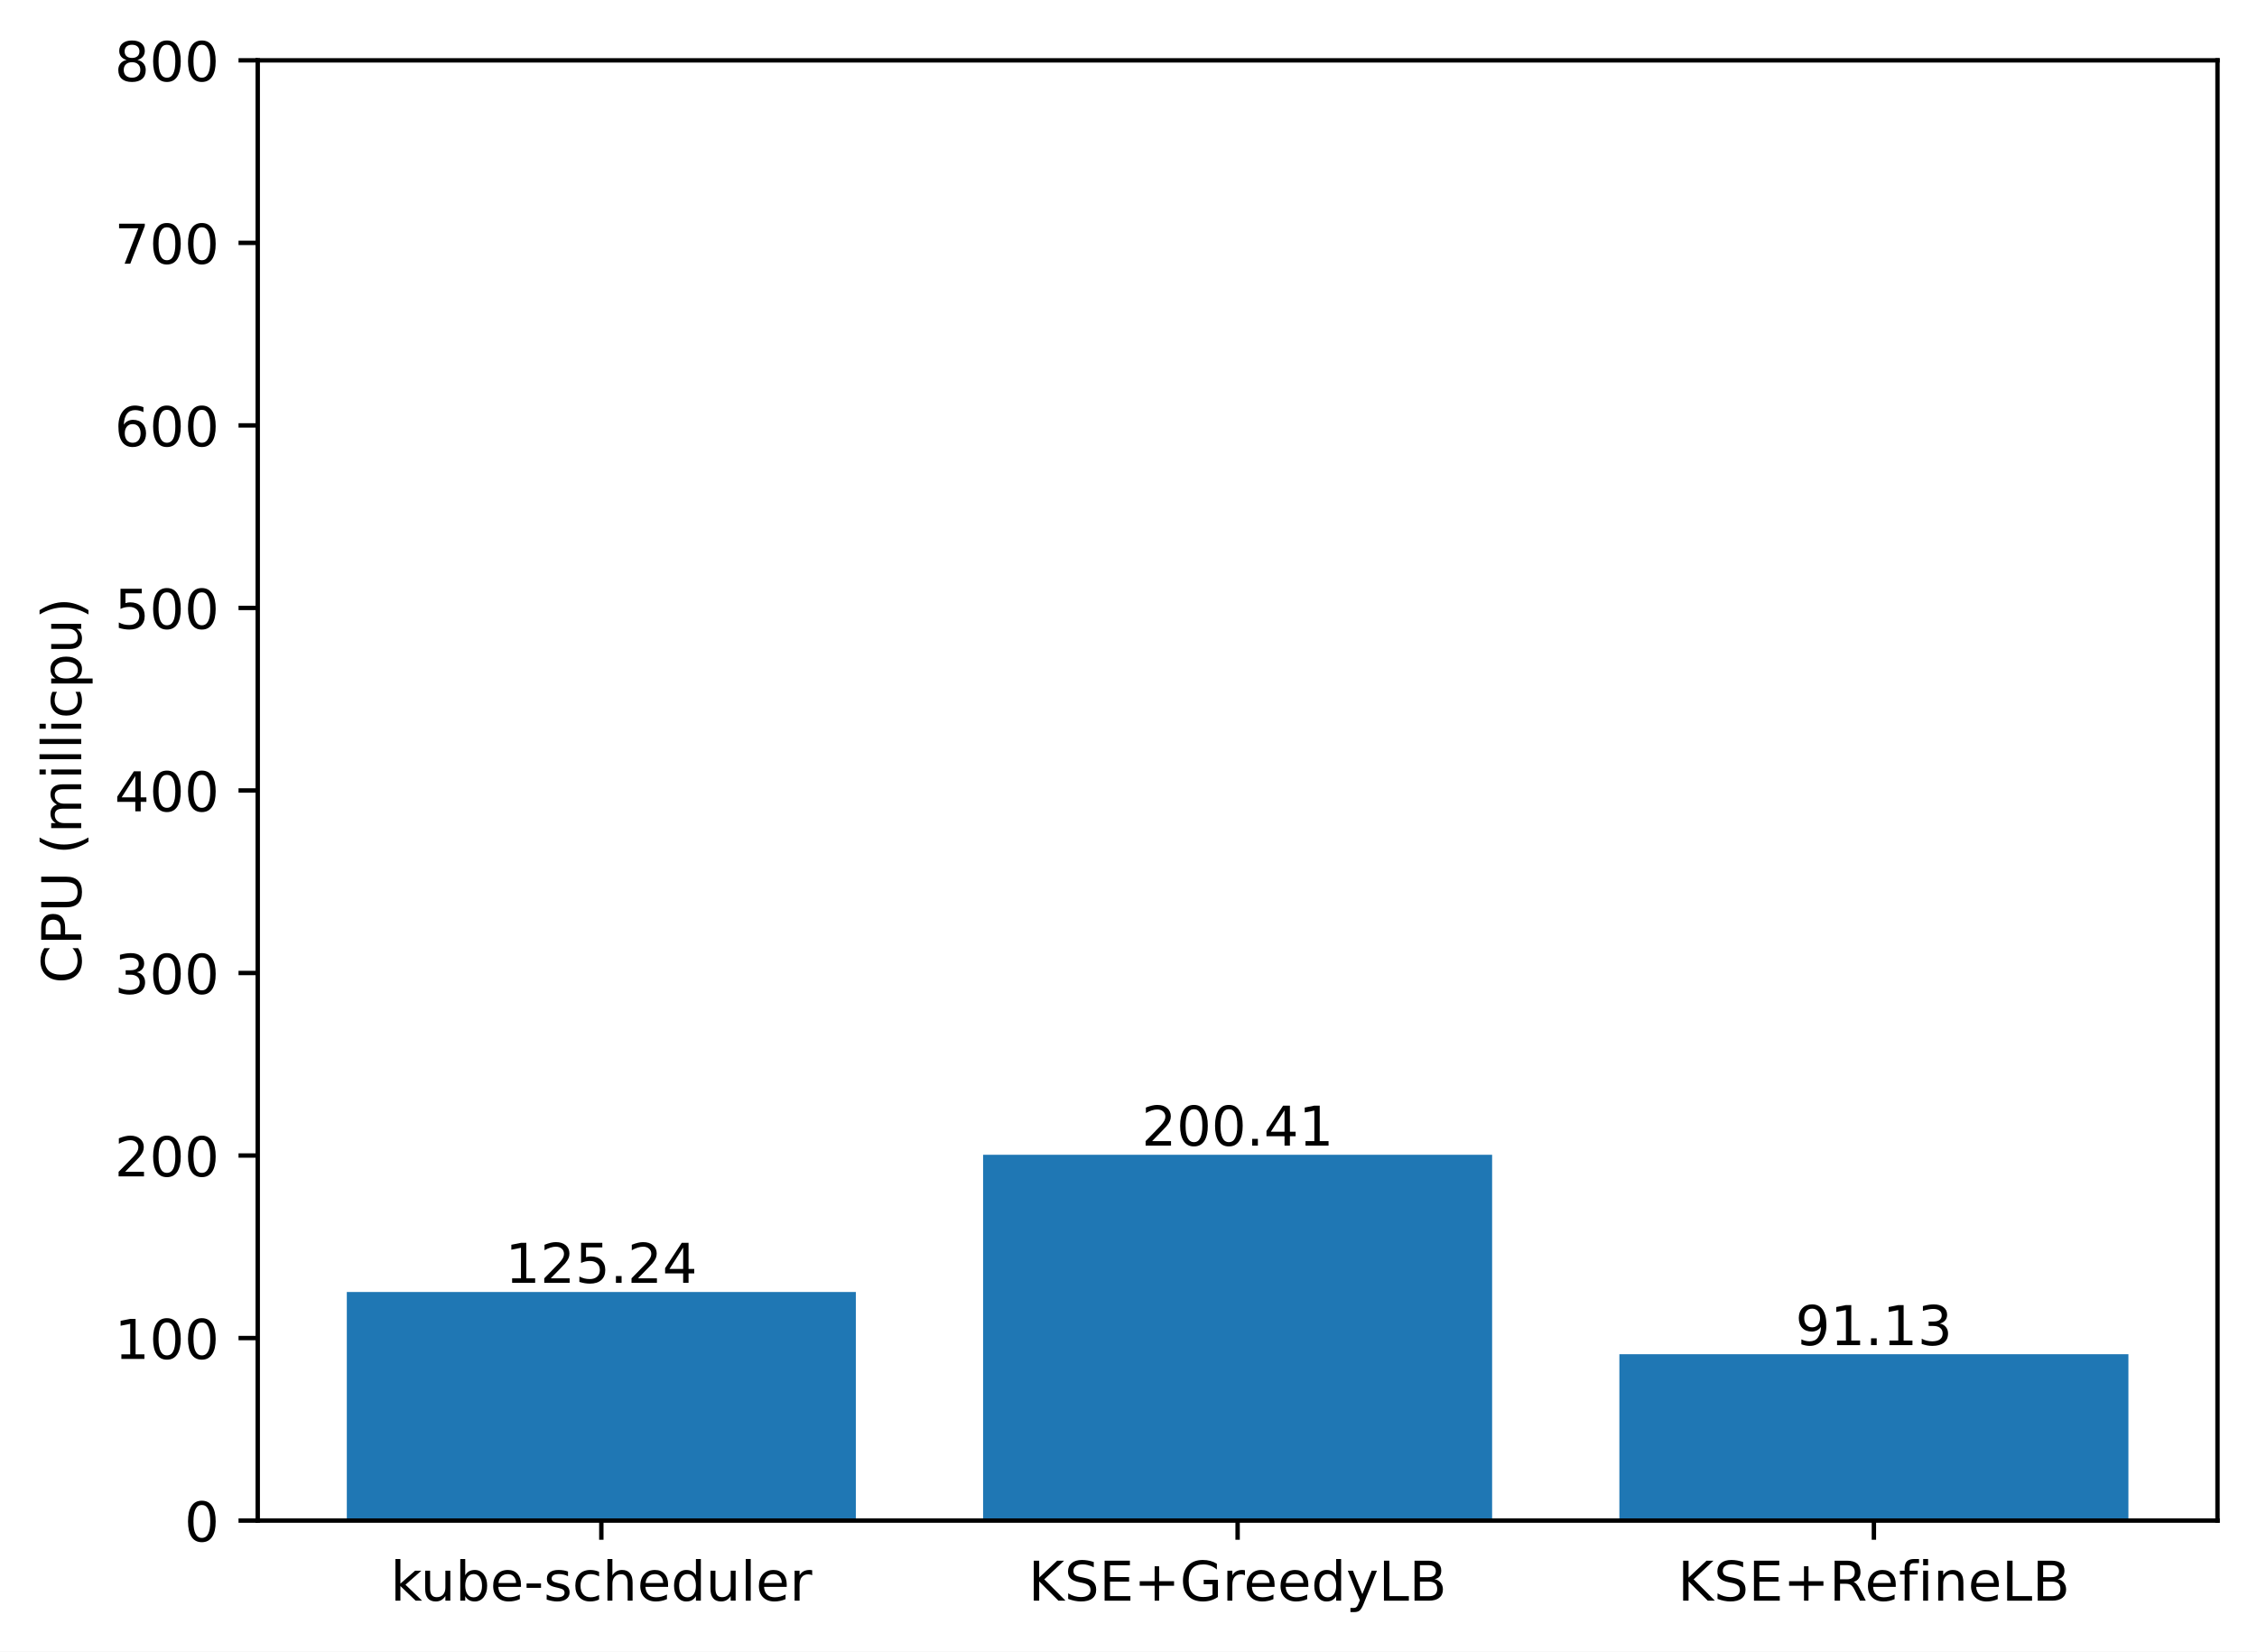
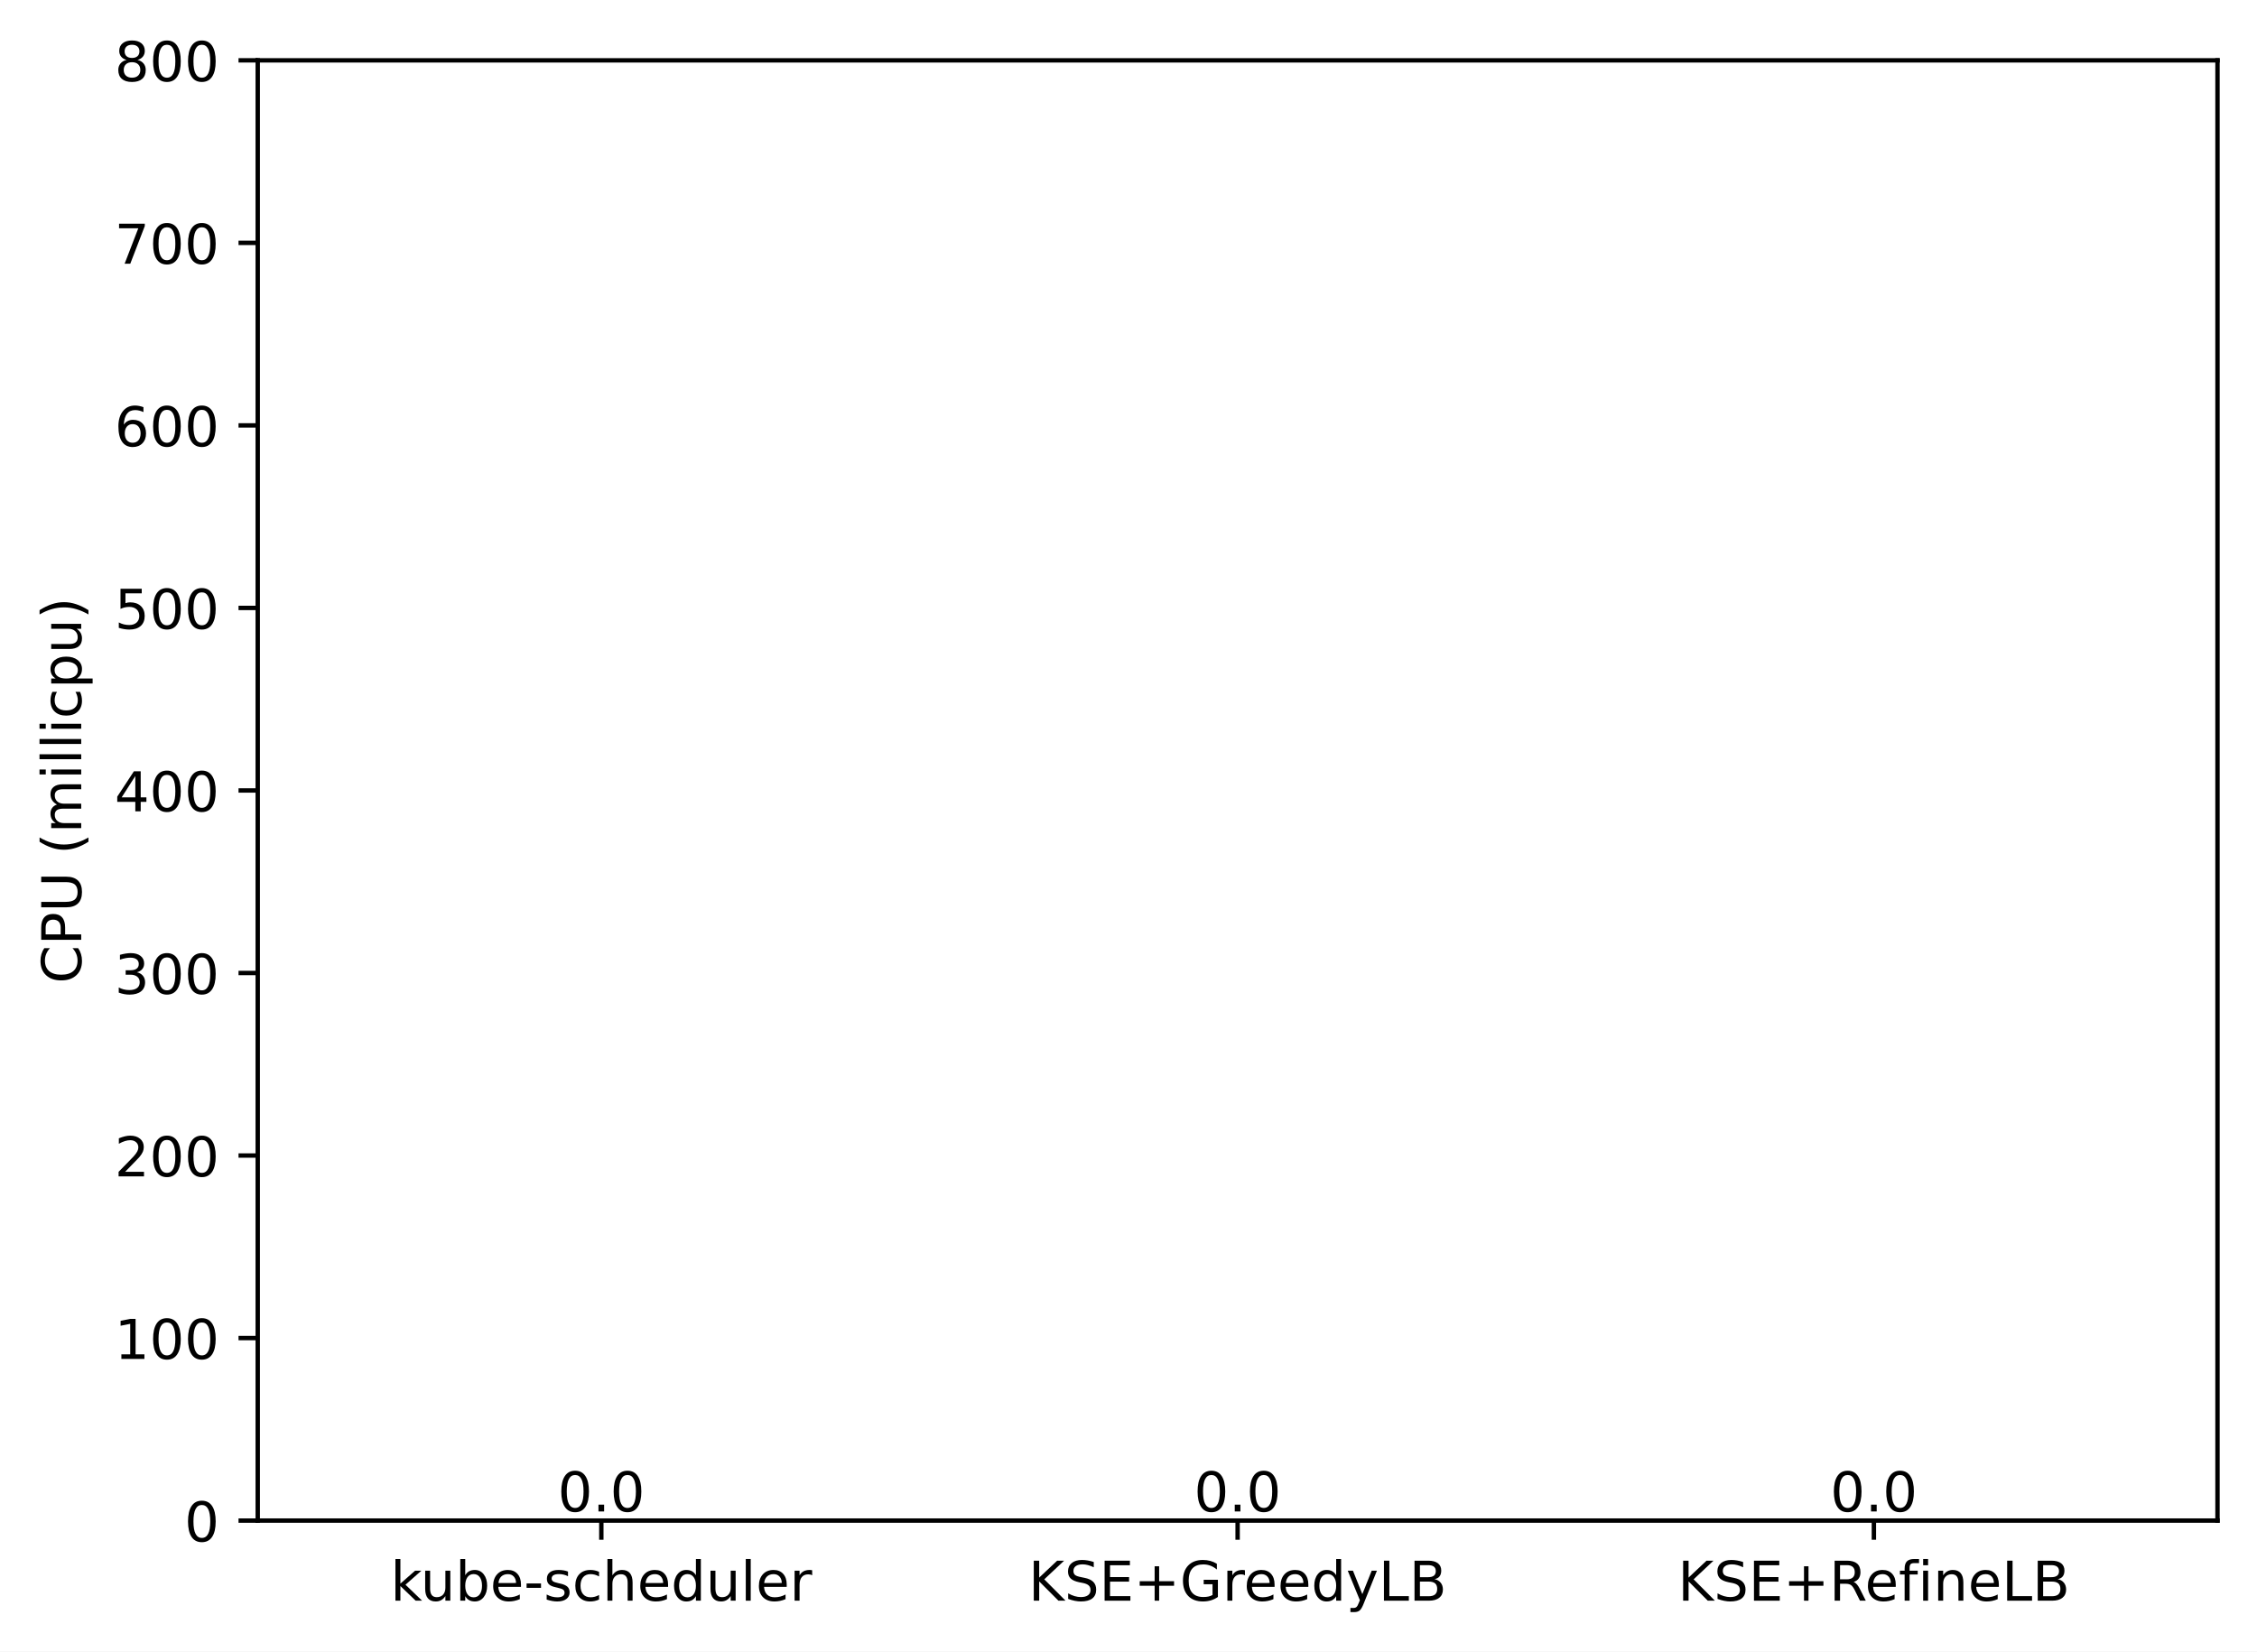
<svg xmlns="http://www.w3.org/2000/svg" xmlns:xlink="http://www.w3.org/1999/xlink" width="411.286pt" height="300.989pt" viewBox="0 0 411.286 300.989" version="1.1">
  <defs>
    <style type="text/css">*{stroke-linejoin: round; stroke-linecap: butt}</style>
  </defs>
  <g id="figure_1">
    <g id="patch_1">
      <path d="M 0 300.989  L 411.286 300.989  L 411.286 0  L 0 0  z " style="fill: #ffffff" />
    </g>
    <g id="axes_1">
      <g id="patch_2">
        <path d="M 46.966 277.111  L 404.086 277.111  L 404.086 10.999  L 46.966 10.999  z " style="fill: #ffffff" />
      </g>
      <g id="patch_3">
-         <path d="M 63.198 277.111  L 155.957 277.111  L 155.957 235.451  L 63.198 235.451  z " clip-path="url(#pd7a3c126e4)" style="fill: #1f77b4" />
+         <path d="M 63.198 277.111  L 155.957 277.111  L 155.957 277.111  L 63.198 277.111  z " clip-path="url(#p9ea78a1a41)" style="fill: #1f77b4" />
      </g>
      <g id="patch_4">
-         <path d="M 179.146 277.111  L 271.905 277.111  L 271.905 210.447  L 179.146 210.447  z " clip-path="url(#pd7a3c126e4)" style="fill: #1f77b4" />
+         <path d="M 179.146 277.111  L 271.905 277.111  L 271.905 277.111  L 179.146 277.111  z " clip-path="url(#p9ea78a1a41)" style="fill: #1f77b4" />
      </g>
      <g id="patch_5">
-         <path d="M 295.094 277.111  L 387.853 277.111  L 387.853 246.798  L 295.094 246.798  z " clip-path="url(#pd7a3c126e4)" style="fill: #1f77b4" />
+         <path d="M 295.094 277.111  L 387.853 277.111  L 387.853 277.111  L 295.094 277.111  z " clip-path="url(#p9ea78a1a41)" style="fill: #1f77b4" />
      </g>
      <g id="matplotlib.axis_1">
        <g id="xtick_1">
          <g id="line2d_1">
            <defs>
-               <path id="m0de9de45e7" d="M 0 0  L 0 3.5  " style="stroke: #000000; stroke-width: 0.8" />
+               <path id="m13a9bfa4e4" d="M 0 0  L 0 3.5  " style="stroke: #000000; stroke-width: 0.8" />
            </defs>
            <g>
-               <use xlink:href="#m0de9de45e7" x="109.578" y="277.111" style="stroke: #000000; stroke-width: 0.8" />
+               <use xlink:href="#m13a9bfa4e4" x="109.578" y="277.111" style="stroke: #000000; stroke-width: 0.8" />
            </g>
          </g>
          <g id="text_1">
            <g transform="translate(71.15179 291.7097)scale(0.1 -0.1)">
              <defs>
                <path id="DejaVuSans-6b" d="M 581 4863  L 1159 4863  L 1159 1991  L 2875 3500  L 3609 3500  L 1753 1863  L 3688 0  L 2938 0  L 1159 1709  L 1159 0  L 581 0  L 581 4863  z " transform="scale(0.015625)" />
                <path id="DejaVuSans-75" d="M 544 1381  L 544 3500  L 1119 3500  L 1119 1403  Q 1119 906 1312 657  Q 1506 409 1894 409  Q 2359 409 2629 706  Q 2900 1003 2900 1516  L 2900 3500  L 3475 3500  L 3475 0  L 2900 0  L 2900 538  Q 2691 219 2414 64  Q 2138 -91 1772 -91  Q 1169 -91 856 284  Q 544 659 544 1381  z M 1991 3584  L 1991 3584  z " transform="scale(0.015625)" />
                <path id="DejaVuSans-62" d="M 3116 1747  Q 3116 2381 2855 2742  Q 2594 3103 2138 3103  Q 1681 3103 1420 2742  Q 1159 2381 1159 1747  Q 1159 1113 1420 752  Q 1681 391 2138 391  Q 2594 391 2855 752  Q 3116 1113 3116 1747  z M 1159 2969  Q 1341 3281 1617 3432  Q 1894 3584 2278 3584  Q 2916 3584 3314 3078  Q 3713 2572 3713 1747  Q 3713 922 3314 415  Q 2916 -91 2278 -91  Q 1894 -91 1617 61  Q 1341 213 1159 525  L 1159 0  L 581 0  L 581 4863  L 1159 4863  L 1159 2969  z " transform="scale(0.015625)" />
                <path id="DejaVuSans-65" d="M 3597 1894  L 3597 1613  L 953 1613  Q 991 1019 1311 708  Q 1631 397 2203 397  Q 2534 397 2845 478  Q 3156 559 3463 722  L 3463 178  Q 3153 47 2828 -22  Q 2503 -91 2169 -91  Q 1331 -91 842 396  Q 353 884 353 1716  Q 353 2575 817 3079  Q 1281 3584 2069 3584  Q 2775 3584 3186 3129  Q 3597 2675 3597 1894  z M 3022 2063  Q 3016 2534 2758 2815  Q 2500 3097 2075 3097  Q 1594 3097 1305 2825  Q 1016 2553 972 2059  L 3022 2063  z " transform="scale(0.015625)" />
                <path id="DejaVuSans-2d" d="M 313 2009  L 1997 2009  L 1997 1497  L 313 1497  L 313 2009  z " transform="scale(0.015625)" />
                <path id="DejaVuSans-73" d="M 2834 3397  L 2834 2853  Q 2591 2978 2328 3040  Q 2066 3103 1784 3103  Q 1356 3103 1142 2972  Q 928 2841 928 2578  Q 928 2378 1081 2264  Q 1234 2150 1697 2047  L 1894 2003  Q 2506 1872 2764 1633  Q 3022 1394 3022 966  Q 3022 478 2636 193  Q 2250 -91 1575 -91  Q 1294 -91 989 -36  Q 684 19 347 128  L 347 722  Q 666 556 975 473  Q 1284 391 1588 391  Q 1994 391 2212 530  Q 2431 669 2431 922  Q 2431 1156 2273 1281  Q 2116 1406 1581 1522  L 1381 1569  Q 847 1681 609 1914  Q 372 2147 372 2553  Q 372 3047 722 3315  Q 1072 3584 1716 3584  Q 2034 3584 2315 3537  Q 2597 3491 2834 3397  z " transform="scale(0.015625)" />
                <path id="DejaVuSans-63" d="M 3122 3366  L 3122 2828  Q 2878 2963 2633 3030  Q 2388 3097 2138 3097  Q 1578 3097 1268 2742  Q 959 2388 959 1747  Q 959 1106 1268 751  Q 1578 397 2138 397  Q 2388 397 2633 464  Q 2878 531 3122 666  L 3122 134  Q 2881 22 2623 -34  Q 2366 -91 2075 -91  Q 1284 -91 818 406  Q 353 903 353 1747  Q 353 2603 823 3093  Q 1294 3584 2113 3584  Q 2378 3584 2631 3529  Q 2884 3475 3122 3366  z " transform="scale(0.015625)" />
                <path id="DejaVuSans-68" d="M 3513 2113  L 3513 0  L 2938 0  L 2938 2094  Q 2938 2591 2744 2837  Q 2550 3084 2163 3084  Q 1697 3084 1428 2787  Q 1159 2491 1159 1978  L 1159 0  L 581 0  L 581 4863  L 1159 4863  L 1159 2956  Q 1366 3272 1645 3428  Q 1925 3584 2291 3584  Q 2894 3584 3203 3211  Q 3513 2838 3513 2113  z " transform="scale(0.015625)" />
                <path id="DejaVuSans-64" d="M 2906 2969  L 2906 4863  L 3481 4863  L 3481 0  L 2906 0  L 2906 525  Q 2725 213 2448 61  Q 2172 -91 1784 -91  Q 1150 -91 751 415  Q 353 922 353 1747  Q 353 2572 751 3078  Q 1150 3584 1784 3584  Q 2172 3584 2448 3432  Q 2725 3281 2906 2969  z M 947 1747  Q 947 1113 1208 752  Q 1469 391 1925 391  Q 2381 391 2643 752  Q 2906 1113 2906 1747  Q 2906 2381 2643 2742  Q 2381 3103 1925 3103  Q 1469 3103 1208 2742  Q 947 2381 947 1747  z " transform="scale(0.015625)" />
                <path id="DejaVuSans-6c" d="M 603 4863  L 1178 4863  L 1178 0  L 603 0  L 603 4863  z " transform="scale(0.015625)" />
                <path id="DejaVuSans-72" d="M 2631 2963  Q 2534 3019 2420 3045  Q 2306 3072 2169 3072  Q 1681 3072 1420 2755  Q 1159 2438 1159 1844  L 1159 0  L 581 0  L 581 3500  L 1159 3500  L 1159 2956  Q 1341 3275 1631 3429  Q 1922 3584 2338 3584  Q 2397 3584 2469 3576  Q 2541 3569 2628 3553  L 2631 2963  z " transform="scale(0.015625)" />
              </defs>
              <use xlink:href="#DejaVuSans-6b" />
              <use xlink:href="#DejaVuSans-75" x="54.785" />
              <use xlink:href="#DejaVuSans-62" x="118.164" />
              <use xlink:href="#DejaVuSans-65" x="181.641" />
              <use xlink:href="#DejaVuSans-2d" x="243.164" />
              <use xlink:href="#DejaVuSans-73" x="279.248" />
              <use xlink:href="#DejaVuSans-63" x="331.348" />
              <use xlink:href="#DejaVuSans-68" x="386.328" />
              <use xlink:href="#DejaVuSans-65" x="449.707" />
              <use xlink:href="#DejaVuSans-64" x="511.23" />
              <use xlink:href="#DejaVuSans-75" x="574.707" />
              <use xlink:href="#DejaVuSans-6c" x="638.086" />
              <use xlink:href="#DejaVuSans-65" x="665.869" />
              <use xlink:href="#DejaVuSans-72" x="727.393" />
            </g>
          </g>
        </g>
        <g id="xtick_2">
          <g id="line2d_2">
            <g>
-               <use xlink:href="#m0de9de45e7" x="225.526" y="277.111" style="stroke: #000000; stroke-width: 0.8" />
+               <use xlink:href="#m13a9bfa4e4" x="225.526" y="277.111" style="stroke: #000000; stroke-width: 0.8" />
            </g>
          </g>
          <g id="text_2">
            <g transform="translate(187.403 291.7097)scale(0.1 -0.1)">
              <defs>
                <path id="DejaVuSans-4b" d="M 628 4666  L 1259 4666  L 1259 2694  L 3353 4666  L 4166 4666  L 1850 2491  L 4331 0  L 3500 0  L 1259 2247  L 1259 0  L 628 0  L 628 4666  z " transform="scale(0.015625)" />
                <path id="DejaVuSans-53" d="M 3425 4513  L 3425 3897  Q 3066 4069 2747 4153  Q 2428 4238 2131 4238  Q 1616 4238 1336 4038  Q 1056 3838 1056 3469  Q 1056 3159 1242 3001  Q 1428 2844 1947 2747  L 2328 2669  Q 3034 2534 3370 2195  Q 3706 1856 3706 1288  Q 3706 609 3251 259  Q 2797 -91 1919 -91  Q 1588 -91 1214 -16  Q 841 59 441 206  L 441 856  Q 825 641 1194 531  Q 1563 422 1919 422  Q 2459 422 2753 634  Q 3047 847 3047 1241  Q 3047 1584 2836 1778  Q 2625 1972 2144 2069  L 1759 2144  Q 1053 2284 737 2584  Q 422 2884 422 3419  Q 422 4038 858 4394  Q 1294 4750 2059 4750  Q 2388 4750 2728 4690  Q 3069 4631 3425 4513  z " transform="scale(0.015625)" />
                <path id="DejaVuSans-45" d="M 628 4666  L 3578 4666  L 3578 4134  L 1259 4134  L 1259 2753  L 3481 2753  L 3481 2222  L 1259 2222  L 1259 531  L 3634 531  L 3634 0  L 628 0  L 628 4666  z " transform="scale(0.015625)" />
                <path id="DejaVuSans-2b" d="M 2944 4013  L 2944 2272  L 4684 2272  L 4684 1741  L 2944 1741  L 2944 0  L 2419 0  L 2419 1741  L 678 1741  L 678 2272  L 2419 2272  L 2419 4013  L 2944 4013  z " transform="scale(0.015625)" />
                <path id="DejaVuSans-47" d="M 3809 666  L 3809 1919  L 2778 1919  L 2778 2438  L 4434 2438  L 4434 434  Q 4069 175 3628 42  Q 3188 -91 2688 -91  Q 1594 -91 976 548  Q 359 1188 359 2328  Q 359 3472 976 4111  Q 1594 4750 2688 4750  Q 3144 4750 3555 4637  Q 3966 4525 4313 4306  L 4313 3634  Q 3963 3931 3569 4081  Q 3175 4231 2741 4231  Q 1884 4231 1454 3753  Q 1025 3275 1025 2328  Q 1025 1384 1454 906  Q 1884 428 2741 428  Q 3075 428 3337 486  Q 3600 544 3809 666  z " transform="scale(0.015625)" />
                <path id="DejaVuSans-79" d="M 2059 -325  Q 1816 -950 1584 -1140  Q 1353 -1331 966 -1331  L 506 -1331  L 506 -850  L 844 -850  Q 1081 -850 1212 -737  Q 1344 -625 1503 -206  L 1606 56  L 191 3500  L 800 3500  L 1894 763  L 2988 3500  L 3597 3500  L 2059 -325  z " transform="scale(0.015625)" />
                <path id="DejaVuSans-4c" d="M 628 4666  L 1259 4666  L 1259 531  L 3531 531  L 3531 0  L 628 0  L 628 4666  z " transform="scale(0.015625)" />
                <path id="DejaVuSans-42" d="M 1259 2228  L 1259 519  L 2272 519  Q 2781 519 3026 730  Q 3272 941 3272 1375  Q 3272 1813 3026 2020  Q 2781 2228 2272 2228  L 1259 2228  z M 1259 4147  L 1259 2741  L 2194 2741  Q 2656 2741 2882 2914  Q 3109 3088 3109 3444  Q 3109 3797 2882 3972  Q 2656 4147 2194 4147  L 1259 4147  z M 628 4666  L 2241 4666  Q 2963 4666 3353 4366  Q 3744 4066 3744 3513  Q 3744 3084 3544 2831  Q 3344 2578 2956 2516  Q 3422 2416 3680 2098  Q 3938 1781 3938 1306  Q 3938 681 3513 340  Q 3088 0 2303 0  L 628 0  L 628 4666  z " transform="scale(0.015625)" />
              </defs>
              <use xlink:href="#DejaVuSans-4b" />
              <use xlink:href="#DejaVuSans-53" x="65.576" />
              <use xlink:href="#DejaVuSans-45" x="129.053" />
              <use xlink:href="#DejaVuSans-2b" x="192.236" />
              <use xlink:href="#DejaVuSans-47" x="276.025" />
              <use xlink:href="#DejaVuSans-72" x="353.516" />
              <use xlink:href="#DejaVuSans-65" x="392.379" />
              <use xlink:href="#DejaVuSans-65" x="453.902" />
              <use xlink:href="#DejaVuSans-64" x="515.426" />
              <use xlink:href="#DejaVuSans-79" x="578.902" />
              <use xlink:href="#DejaVuSans-4c" x="638.082" />
              <use xlink:href="#DejaVuSans-42" x="693.795" />
            </g>
          </g>
        </g>
        <g id="xtick_3">
          <g id="line2d_3">
            <g>
-               <use xlink:href="#m0de9de45e7" x="341.474" y="277.111" style="stroke: #000000; stroke-width: 0.8" />
+               <use xlink:href="#m13a9bfa4e4" x="341.474" y="277.111" style="stroke: #000000; stroke-width: 0.8" />
            </g>
          </g>
          <g id="text_3">
            <g transform="translate(305.7346 291.7097)scale(0.1 -0.1)">
              <defs>
                <path id="DejaVuSans-52" d="M 2841 2188  Q 3044 2119 3236 1894  Q 3428 1669 3622 1275  L 4263 0  L 3584 0  L 2988 1197  Q 2756 1666 2539 1819  Q 2322 1972 1947 1972  L 1259 1972  L 1259 0  L 628 0  L 628 4666  L 2053 4666  Q 2853 4666 3247 4331  Q 3641 3997 3641 3322  Q 3641 2881 3436 2590  Q 3231 2300 2841 2188  z M 1259 4147  L 1259 2491  L 2053 2491  Q 2509 2491 2742 2702  Q 2975 2913 2975 3322  Q 2975 3731 2742 3939  Q 2509 4147 2053 4147  L 1259 4147  z " transform="scale(0.015625)" />
                <path id="DejaVuSans-66" d="M 2375 4863  L 2375 4384  L 1825 4384  Q 1516 4384 1395 4259  Q 1275 4134 1275 3809  L 1275 3500  L 2222 3500  L 2222 3053  L 1275 3053  L 1275 0  L 697 0  L 697 3053  L 147 3053  L 147 3500  L 697 3500  L 697 3744  Q 697 4328 969 4595  Q 1241 4863 1831 4863  L 2375 4863  z " transform="scale(0.015625)" />
                <path id="DejaVuSans-69" d="M 603 3500  L 1178 3500  L 1178 0  L 603 0  L 603 3500  z M 603 4863  L 1178 4863  L 1178 4134  L 603 4134  L 603 4863  z " transform="scale(0.015625)" />
                <path id="DejaVuSans-6e" d="M 3513 2113  L 3513 0  L 2938 0  L 2938 2094  Q 2938 2591 2744 2837  Q 2550 3084 2163 3084  Q 1697 3084 1428 2787  Q 1159 2491 1159 1978  L 1159 0  L 581 0  L 581 3500  L 1159 3500  L 1159 2956  Q 1366 3272 1645 3428  Q 1925 3584 2291 3584  Q 2894 3584 3203 3211  Q 3513 2838 3513 2113  z " transform="scale(0.015625)" />
              </defs>
              <use xlink:href="#DejaVuSans-4b" />
              <use xlink:href="#DejaVuSans-53" x="65.576" />
              <use xlink:href="#DejaVuSans-45" x="129.053" />
              <use xlink:href="#DejaVuSans-2b" x="192.236" />
              <use xlink:href="#DejaVuSans-52" x="276.025" />
              <use xlink:href="#DejaVuSans-65" x="341.008" />
              <use xlink:href="#DejaVuSans-66" x="402.531" />
              <use xlink:href="#DejaVuSans-69" x="437.736" />
              <use xlink:href="#DejaVuSans-6e" x="465.52" />
              <use xlink:href="#DejaVuSans-65" x="528.898" />
              <use xlink:href="#DejaVuSans-4c" x="590.422" />
              <use xlink:href="#DejaVuSans-42" x="646.135" />
            </g>
          </g>
        </g>
      </g>
      <g id="matplotlib.axis_2">
        <g id="ytick_1">
          <g id="line2d_4">
            <defs>
-               <path id="me49b739037" d="M 0 0  L -3.5 0  " style="stroke: #000000; stroke-width: 0.8" />
+               <path id="m93c11d9d5d" d="M 0 0  L -3.5 0  " style="stroke: #000000; stroke-width: 0.8" />
            </defs>
            <g>
-               <use xlink:href="#me49b739037" x="46.966" y="277.111" style="stroke: #000000; stroke-width: 0.8" />
+               <use xlink:href="#m93c11d9d5d" x="46.966" y="277.111" style="stroke: #000000; stroke-width: 0.8" />
            </g>
          </g>
          <g id="text_4">
            <g transform="translate(33.60312 280.9104)scale(0.1 -0.1)">
              <defs>
                <path id="DejaVuSans-30" d="M 2034 4250  Q 1547 4250 1301 3770  Q 1056 3291 1056 2328  Q 1056 1369 1301 889  Q 1547 409 2034 409  Q 2525 409 2770 889  Q 3016 1369 3016 2328  Q 3016 3291 2770 3770  Q 2525 4250 2034 4250  z M 2034 4750  Q 2819 4750 3233 4129  Q 3647 3509 3647 2328  Q 3647 1150 3233 529  Q 2819 -91 2034 -91  Q 1250 -91 836 529  Q 422 1150 422 2328  Q 422 3509 836 4129  Q 1250 4750 2034 4750  z " transform="scale(0.015625)" />
              </defs>
              <use xlink:href="#DejaVuSans-30" />
            </g>
          </g>
        </g>
        <g id="ytick_2">
          <g id="line2d_5">
            <g>
-               <use xlink:href="#me49b739037" x="46.966" y="243.847" style="stroke: #000000; stroke-width: 0.8" />
+               <use xlink:href="#m93c11d9d5d" x="46.966" y="243.847" style="stroke: #000000; stroke-width: 0.8" />
            </g>
          </g>
          <g id="text_5">
            <g transform="translate(20.87813 247.6464)scale(0.1 -0.1)">
              <defs>
                <path id="DejaVuSans-31" d="M 794 531  L 1825 531  L 1825 4091  L 703 3866  L 703 4441  L 1819 4666  L 2450 4666  L 2450 531  L 3481 531  L 3481 0  L 794 0  L 794 531  z " transform="scale(0.015625)" />
              </defs>
              <use xlink:href="#DejaVuSans-31" />
              <use xlink:href="#DejaVuSans-30" x="63.623" />
              <use xlink:href="#DejaVuSans-30" x="127.246" />
            </g>
          </g>
        </g>
        <g id="ytick_3">
          <g id="line2d_6">
            <g>
-               <use xlink:href="#me49b739037" x="46.966" y="210.583" style="stroke: #000000; stroke-width: 0.8" />
+               <use xlink:href="#m93c11d9d5d" x="46.966" y="210.583" style="stroke: #000000; stroke-width: 0.8" />
            </g>
          </g>
          <g id="text_6">
            <g transform="translate(20.87813 214.3824)scale(0.1 -0.1)">
              <defs>
                <path id="DejaVuSans-32" d="M 1228 531  L 3431 531  L 3431 0  L 469 0  L 469 531  Q 828 903 1448 1529  Q 2069 2156 2228 2338  Q 2531 2678 2651 2914  Q 2772 3150 2772 3378  Q 2772 3750 2511 3984  Q 2250 4219 1831 4219  Q 1534 4219 1204 4116  Q 875 4013 500 3803  L 500 4441  Q 881 4594 1212 4672  Q 1544 4750 1819 4750  Q 2544 4750 2975 4387  Q 3406 4025 3406 3419  Q 3406 3131 3298 2873  Q 3191 2616 2906 2266  Q 2828 2175 2409 1742  Q 1991 1309 1228 531  z " transform="scale(0.015625)" />
              </defs>
              <use xlink:href="#DejaVuSans-32" />
              <use xlink:href="#DejaVuSans-30" x="63.623" />
              <use xlink:href="#DejaVuSans-30" x="127.246" />
            </g>
          </g>
        </g>
        <g id="ytick_4">
          <g id="line2d_7">
            <g>
-               <use xlink:href="#me49b739037" x="46.966" y="177.319" style="stroke: #000000; stroke-width: 0.8" />
+               <use xlink:href="#m93c11d9d5d" x="46.966" y="177.319" style="stroke: #000000; stroke-width: 0.8" />
            </g>
          </g>
          <g id="text_7">
            <g transform="translate(20.87813 181.1184)scale(0.1 -0.1)">
              <defs>
                <path id="DejaVuSans-33" d="M 2597 2516  Q 3050 2419 3304 2112  Q 3559 1806 3559 1356  Q 3559 666 3084 287  Q 2609 -91 1734 -91  Q 1441 -91 1130 -33  Q 819 25 488 141  L 488 750  Q 750 597 1062 519  Q 1375 441 1716 441  Q 2309 441 2620 675  Q 2931 909 2931 1356  Q 2931 1769 2642 2001  Q 2353 2234 1838 2234  L 1294 2234  L 1294 2753  L 1863 2753  Q 2328 2753 2575 2939  Q 2822 3125 2822 3475  Q 2822 3834 2567 4026  Q 2313 4219 1838 4219  Q 1578 4219 1281 4162  Q 984 4106 628 3988  L 628 4550  Q 988 4650 1302 4700  Q 1616 4750 1894 4750  Q 2613 4750 3031 4423  Q 3450 4097 3450 3541  Q 3450 3153 3228 2886  Q 3006 2619 2597 2516  z " transform="scale(0.015625)" />
              </defs>
              <use xlink:href="#DejaVuSans-33" />
              <use xlink:href="#DejaVuSans-30" x="63.623" />
              <use xlink:href="#DejaVuSans-30" x="127.246" />
            </g>
          </g>
        </g>
        <g id="ytick_5">
          <g id="line2d_8">
            <g>
-               <use xlink:href="#me49b739037" x="46.966" y="144.055" style="stroke: #000000; stroke-width: 0.8" />
+               <use xlink:href="#m93c11d9d5d" x="46.966" y="144.055" style="stroke: #000000; stroke-width: 0.8" />
            </g>
          </g>
          <g id="text_8">
            <g transform="translate(20.87813 147.8544)scale(0.1 -0.1)">
              <defs>
                <path id="DejaVuSans-34" d="M 2419 4116  L 825 1625  L 2419 1625  L 2419 4116  z M 2253 4666  L 3047 4666  L 3047 1625  L 3713 1625  L 3713 1100  L 3047 1100  L 3047 0  L 2419 0  L 2419 1100  L 313 1100  L 313 1709  L 2253 4666  z " transform="scale(0.015625)" />
              </defs>
              <use xlink:href="#DejaVuSans-34" />
              <use xlink:href="#DejaVuSans-30" x="63.623" />
              <use xlink:href="#DejaVuSans-30" x="127.246" />
            </g>
          </g>
        </g>
        <g id="ytick_6">
          <g id="line2d_9">
            <g>
-               <use xlink:href="#me49b739037" x="46.966" y="110.791" style="stroke: #000000; stroke-width: 0.8" />
+               <use xlink:href="#m93c11d9d5d" x="46.966" y="110.791" style="stroke: #000000; stroke-width: 0.8" />
            </g>
          </g>
          <g id="text_9">
            <g transform="translate(20.87813 114.5904)scale(0.1 -0.1)">
              <defs>
                <path id="DejaVuSans-35" d="M 691 4666  L 3169 4666  L 3169 4134  L 1269 4134  L 1269 2991  Q 1406 3038 1543 3061  Q 1681 3084 1819 3084  Q 2600 3084 3056 2656  Q 3513 2228 3513 1497  Q 3513 744 3044 326  Q 2575 -91 1722 -91  Q 1428 -91 1123 -41  Q 819 9 494 109  L 494 744  Q 775 591 1075 516  Q 1375 441 1709 441  Q 2250 441 2565 725  Q 2881 1009 2881 1497  Q 2881 1984 2565 2268  Q 2250 2553 1709 2553  Q 1456 2553 1204 2497  Q 953 2441 691 2322  L 691 4666  z " transform="scale(0.015625)" />
              </defs>
              <use xlink:href="#DejaVuSans-35" />
              <use xlink:href="#DejaVuSans-30" x="63.623" />
              <use xlink:href="#DejaVuSans-30" x="127.246" />
            </g>
          </g>
        </g>
        <g id="ytick_7">
          <g id="line2d_10">
            <g>
-               <use xlink:href="#me49b739037" x="46.966" y="77.527" style="stroke: #000000; stroke-width: 0.8" />
+               <use xlink:href="#m93c11d9d5d" x="46.966" y="77.527" style="stroke: #000000; stroke-width: 0.8" />
            </g>
          </g>
          <g id="text_10">
            <g transform="translate(20.87813 81.32644)scale(0.1 -0.1)">
              <defs>
                <path id="DejaVuSans-36" d="M 2113 2584  Q 1688 2584 1439 2293  Q 1191 2003 1191 1497  Q 1191 994 1439 701  Q 1688 409 2113 409  Q 2538 409 2786 701  Q 3034 994 3034 1497  Q 3034 2003 2786 2293  Q 2538 2584 2113 2584  z M 3366 4563  L 3366 3988  Q 3128 4100 2886 4159  Q 2644 4219 2406 4219  Q 1781 4219 1451 3797  Q 1122 3375 1075 2522  Q 1259 2794 1537 2939  Q 1816 3084 2150 3084  Q 2853 3084 3261 2657  Q 3669 2231 3669 1497  Q 3669 778 3244 343  Q 2819 -91 2113 -91  Q 1303 -91 875 529  Q 447 1150 447 2328  Q 447 3434 972 4092  Q 1497 4750 2381 4750  Q 2619 4750 2861 4703  Q 3103 4656 3366 4563  z " transform="scale(0.015625)" />
              </defs>
              <use xlink:href="#DejaVuSans-36" />
              <use xlink:href="#DejaVuSans-30" x="63.623" />
              <use xlink:href="#DejaVuSans-30" x="127.246" />
            </g>
          </g>
        </g>
        <g id="ytick_8">
          <g id="line2d_11">
            <g>
-               <use xlink:href="#me49b739037" x="46.966" y="44.263" style="stroke: #000000; stroke-width: 0.8" />
+               <use xlink:href="#m93c11d9d5d" x="46.966" y="44.263" style="stroke: #000000; stroke-width: 0.8" />
            </g>
          </g>
          <g id="text_11">
            <g transform="translate(20.87813 48.06244)scale(0.1 -0.1)">
              <defs>
                <path id="DejaVuSans-37" d="M 525 4666  L 3525 4666  L 3525 4397  L 1831 0  L 1172 0  L 2766 4134  L 525 4134  L 525 4666  z " transform="scale(0.015625)" />
              </defs>
              <use xlink:href="#DejaVuSans-37" />
              <use xlink:href="#DejaVuSans-30" x="63.623" />
              <use xlink:href="#DejaVuSans-30" x="127.246" />
            </g>
          </g>
        </g>
        <g id="ytick_9">
          <g id="line2d_12">
            <g>
-               <use xlink:href="#me49b739037" x="46.966" y="10.999" style="stroke: #000000; stroke-width: 0.8" />
+               <use xlink:href="#m93c11d9d5d" x="46.966" y="10.999" style="stroke: #000000; stroke-width: 0.8" />
            </g>
          </g>
          <g id="text_12">
            <g transform="translate(20.87813 14.79844)scale(0.1 -0.1)">
              <defs>
                <path id="DejaVuSans-38" d="M 2034 2216  Q 1584 2216 1326 1975  Q 1069 1734 1069 1313  Q 1069 891 1326 650  Q 1584 409 2034 409  Q 2484 409 2743 651  Q 3003 894 3003 1313  Q 3003 1734 2745 1975  Q 2488 2216 2034 2216  z M 1403 2484  Q 997 2584 770 2862  Q 544 3141 544 3541  Q 544 4100 942 4425  Q 1341 4750 2034 4750  Q 2731 4750 3128 4425  Q 3525 4100 3525 3541  Q 3525 3141 3298 2862  Q 3072 2584 2669 2484  Q 3125 2378 3379 2068  Q 3634 1759 3634 1313  Q 3634 634 3220 271  Q 2806 -91 2034 -91  Q 1263 -91 848 271  Q 434 634 434 1313  Q 434 1759 690 2068  Q 947 2378 1403 2484  z M 1172 3481  Q 1172 3119 1398 2916  Q 1625 2713 2034 2713  Q 2441 2713 2670 2916  Q 2900 3119 2900 3481  Q 2900 3844 2670 4047  Q 2441 4250 2034 4250  Q 1625 4250 1398 4047  Q 1172 3844 1172 3481  z " transform="scale(0.015625)" />
              </defs>
              <use xlink:href="#DejaVuSans-38" />
              <use xlink:href="#DejaVuSans-30" x="63.623" />
              <use xlink:href="#DejaVuSans-30" x="127.246" />
            </g>
          </g>
        </g>
        <g id="text_13">
          <g transform="translate(14.79844 179.2302)rotate(-90)scale(0.1 -0.1)">
            <defs>
              <path id="DejaVuSans-43" d="M 4122 4306  L 4122 3641  Q 3803 3938 3442 4084  Q 3081 4231 2675 4231  Q 1875 4231 1450 3742  Q 1025 3253 1025 2328  Q 1025 1406 1450 917  Q 1875 428 2675 428  Q 3081 428 3442 575  Q 3803 722 4122 1019  L 4122 359  Q 3791 134 3420 21  Q 3050 -91 2638 -91  Q 1578 -91 968 557  Q 359 1206 359 2328  Q 359 3453 968 4101  Q 1578 4750 2638 4750  Q 3056 4750 3426 4639  Q 3797 4528 4122 4306  z " transform="scale(0.015625)" />
              <path id="DejaVuSans-50" d="M 1259 4147  L 1259 2394  L 2053 2394  Q 2494 2394 2734 2622  Q 2975 2850 2975 3272  Q 2975 3691 2734 3919  Q 2494 4147 2053 4147  L 1259 4147  z M 628 4666  L 2053 4666  Q 2838 4666 3239 4311  Q 3641 3956 3641 3272  Q 3641 2581 3239 2228  Q 2838 1875 2053 1875  L 1259 1875  L 1259 0  L 628 0  L 628 4666  z " transform="scale(0.015625)" />
              <path id="DejaVuSans-55" d="M 556 4666  L 1191 4666  L 1191 1831  Q 1191 1081 1462 751  Q 1734 422 2344 422  Q 2950 422 3222 751  Q 3494 1081 3494 1831  L 3494 4666  L 4128 4666  L 4128 1753  Q 4128 841 3676 375  Q 3225 -91 2344 -91  Q 1459 -91 1007 375  Q 556 841 556 1753  L 556 4666  z " transform="scale(0.015625)" />
              <path id="DejaVuSans-20" transform="scale(0.015625)" />
              <path id="DejaVuSans-28" d="M 1984 4856  Q 1566 4138 1362 3434  Q 1159 2731 1159 2009  Q 1159 1288 1364 580  Q 1569 -128 1984 -844  L 1484 -844  Q 1016 -109 783 600  Q 550 1309 550 2009  Q 550 2706 781 3412  Q 1013 4119 1484 4856  L 1984 4856  z " transform="scale(0.015625)" />
              <path id="DejaVuSans-6d" d="M 3328 2828  Q 3544 3216 3844 3400  Q 4144 3584 4550 3584  Q 5097 3584 5394 3201  Q 5691 2819 5691 2113  L 5691 0  L 5113 0  L 5113 2094  Q 5113 2597 4934 2840  Q 4756 3084 4391 3084  Q 3944 3084 3684 2787  Q 3425 2491 3425 1978  L 3425 0  L 2847 0  L 2847 2094  Q 2847 2600 2669 2842  Q 2491 3084 2119 3084  Q 1678 3084 1418 2786  Q 1159 2488 1159 1978  L 1159 0  L 581 0  L 581 3500  L 1159 3500  L 1159 2956  Q 1356 3278 1631 3431  Q 1906 3584 2284 3584  Q 2666 3584 2933 3390  Q 3200 3197 3328 2828  z " transform="scale(0.015625)" />
              <path id="DejaVuSans-70" d="M 1159 525  L 1159 -1331  L 581 -1331  L 581 3500  L 1159 3500  L 1159 2969  Q 1341 3281 1617 3432  Q 1894 3584 2278 3584  Q 2916 3584 3314 3078  Q 3713 2572 3713 1747  Q 3713 922 3314 415  Q 2916 -91 2278 -91  Q 1894 -91 1617 61  Q 1341 213 1159 525  z M 3116 1747  Q 3116 2381 2855 2742  Q 2594 3103 2138 3103  Q 1681 3103 1420 2742  Q 1159 2381 1159 1747  Q 1159 1113 1420 752  Q 1681 391 2138 391  Q 2594 391 2855 752  Q 3116 1113 3116 1747  z " transform="scale(0.015625)" />
              <path id="DejaVuSans-29" d="M 513 4856  L 1013 4856  Q 1481 4119 1714 3412  Q 1947 2706 1947 2009  Q 1947 1309 1714 600  Q 1481 -109 1013 -844  L 513 -844  Q 928 -128 1133 580  Q 1338 1288 1338 2009  Q 1338 2731 1133 3434  Q 928 4138 513 4856  z " transform="scale(0.015625)" />
            </defs>
            <use xlink:href="#DejaVuSans-43" />
            <use xlink:href="#DejaVuSans-50" x="69.824" />
            <use xlink:href="#DejaVuSans-55" x="130.127" />
            <use xlink:href="#DejaVuSans-20" x="203.32" />
            <use xlink:href="#DejaVuSans-28" x="235.107" />
            <use xlink:href="#DejaVuSans-6d" x="274.121" />
            <use xlink:href="#DejaVuSans-69" x="371.533" />
            <use xlink:href="#DejaVuSans-6c" x="399.316" />
            <use xlink:href="#DejaVuSans-6c" x="427.1" />
            <use xlink:href="#DejaVuSans-69" x="454.883" />
            <use xlink:href="#DejaVuSans-63" x="482.666" />
            <use xlink:href="#DejaVuSans-70" x="537.646" />
            <use xlink:href="#DejaVuSans-75" x="601.123" />
            <use xlink:href="#DejaVuSans-29" x="664.502" />
          </g>
        </g>
      </g>
      <g id="patch_6">
        <path d="M 46.966 277.111  L 46.966 10.999  " style="fill: none; stroke: #000000; stroke-width: 0.8; stroke-linejoin: miter; stroke-linecap: square" />
      </g>
      <g id="patch_7">
        <path d="M 404.086 277.111  L 404.086 10.999  " style="fill: none; stroke: #000000; stroke-width: 0.8; stroke-linejoin: miter; stroke-linecap: square" />
      </g>
      <g id="patch_8">
        <path d="M 46.966 277.111  L 404.086 277.111  " style="fill: none; stroke: #000000; stroke-width: 0.8; stroke-linejoin: miter; stroke-linecap: square" />
      </g>
      <g id="patch_9">
        <path d="M 46.966 10.999  L 404.086 10.999  " style="fill: none; stroke: #000000; stroke-width: 0.8; stroke-linejoin: miter; stroke-linecap: square" />
      </g>
      <g id="text_14">
-         <g transform="translate(92.08226 233.7882)scale(0.1 -0.1)">
+         <g transform="translate(101.626 275.448)scale(0.1 -0.1)">
          <defs>
            <path id="DejaVuSans-2e" d="M 684 794  L 1344 794  L 1344 0  L 684 0  L 684 794  z " transform="scale(0.015625)" />
          </defs>
-           <use xlink:href="#DejaVuSans-31" />
-           <use xlink:href="#DejaVuSans-32" x="63.623" />
-           <use xlink:href="#DejaVuSans-35" x="127.246" />
-           <use xlink:href="#DejaVuSans-2e" x="190.869" />
-           <use xlink:href="#DejaVuSans-32" x="222.656" />
-           <use xlink:href="#DejaVuSans-34" x="286.279" />
+           <use xlink:href="#DejaVuSans-30" />
+           <use xlink:href="#DejaVuSans-2e" x="63.623" />
+           <use xlink:href="#DejaVuSans-30" x="95.41" />
        </g>
      </g>
      <g id="text_15">
-         <g transform="translate(208.0303 208.7836)scale(0.1 -0.1)">
-           <use xlink:href="#DejaVuSans-32" />
-           <use xlink:href="#DejaVuSans-30" x="63.623" />
-           <use xlink:href="#DejaVuSans-30" x="127.246" />
-           <use xlink:href="#DejaVuSans-2e" x="190.869" />
-           <use xlink:href="#DejaVuSans-34" x="222.656" />
-           <use xlink:href="#DejaVuSans-31" x="286.279" />
+         <g transform="translate(217.5741 275.448)scale(0.1 -0.1)">
+           <use xlink:href="#DejaVuSans-30" />
+           <use xlink:href="#DejaVuSans-2e" x="63.623" />
+           <use xlink:href="#DejaVuSans-30" x="95.41" />
        </g>
      </g>
      <g id="text_16">
-         <g transform="translate(327.1596 245.1345)scale(0.1 -0.1)">
-           <defs>
-             <path id="DejaVuSans-39" d="M 703 97  L 703 672  Q 941 559 1184 500  Q 1428 441 1663 441  Q 2288 441 2617 861  Q 2947 1281 2994 2138  Q 2813 1869 2534 1725  Q 2256 1581 1919 1581  Q 1219 1581 811 2004  Q 403 2428 403 3163  Q 403 3881 828 4315  Q 1253 4750 1959 4750  Q 2769 4750 3195 4129  Q 3622 3509 3622 2328  Q 3622 1225 3098 567  Q 2575 -91 1691 -91  Q 1453 -91 1209 -44  Q 966 3 703 97  z M 1959 2075  Q 2384 2075 2632 2365  Q 2881 2656 2881 3163  Q 2881 3666 2632 3958  Q 2384 4250 1959 4250  Q 1534 4250 1286 3958  Q 1038 3666 1038 3163  Q 1038 2656 1286 2365  Q 1534 2075 1959 2075  z " transform="scale(0.015625)" />
-           </defs>
-           <use xlink:href="#DejaVuSans-39" />
-           <use xlink:href="#DejaVuSans-31" x="63.623" />
-           <use xlink:href="#DejaVuSans-2e" x="127.246" />
-           <use xlink:href="#DejaVuSans-31" x="159.033" />
-           <use xlink:href="#DejaVuSans-33" x="222.656" />
+         <g transform="translate(333.5221 275.448)scale(0.1 -0.1)">
+           <use xlink:href="#DejaVuSans-30" />
+           <use xlink:href="#DejaVuSans-2e" x="63.623" />
+           <use xlink:href="#DejaVuSans-30" x="95.41" />
        </g>
      </g>
    </g>
  </g>
  <defs>
-     <clipPath id="pd7a3c126e4">
+     <clipPath id="p9ea78a1a41">
      <rect x="46.966" y="10.999" width="357.12" height="266.112" />
    </clipPath>
  </defs>
</svg>
